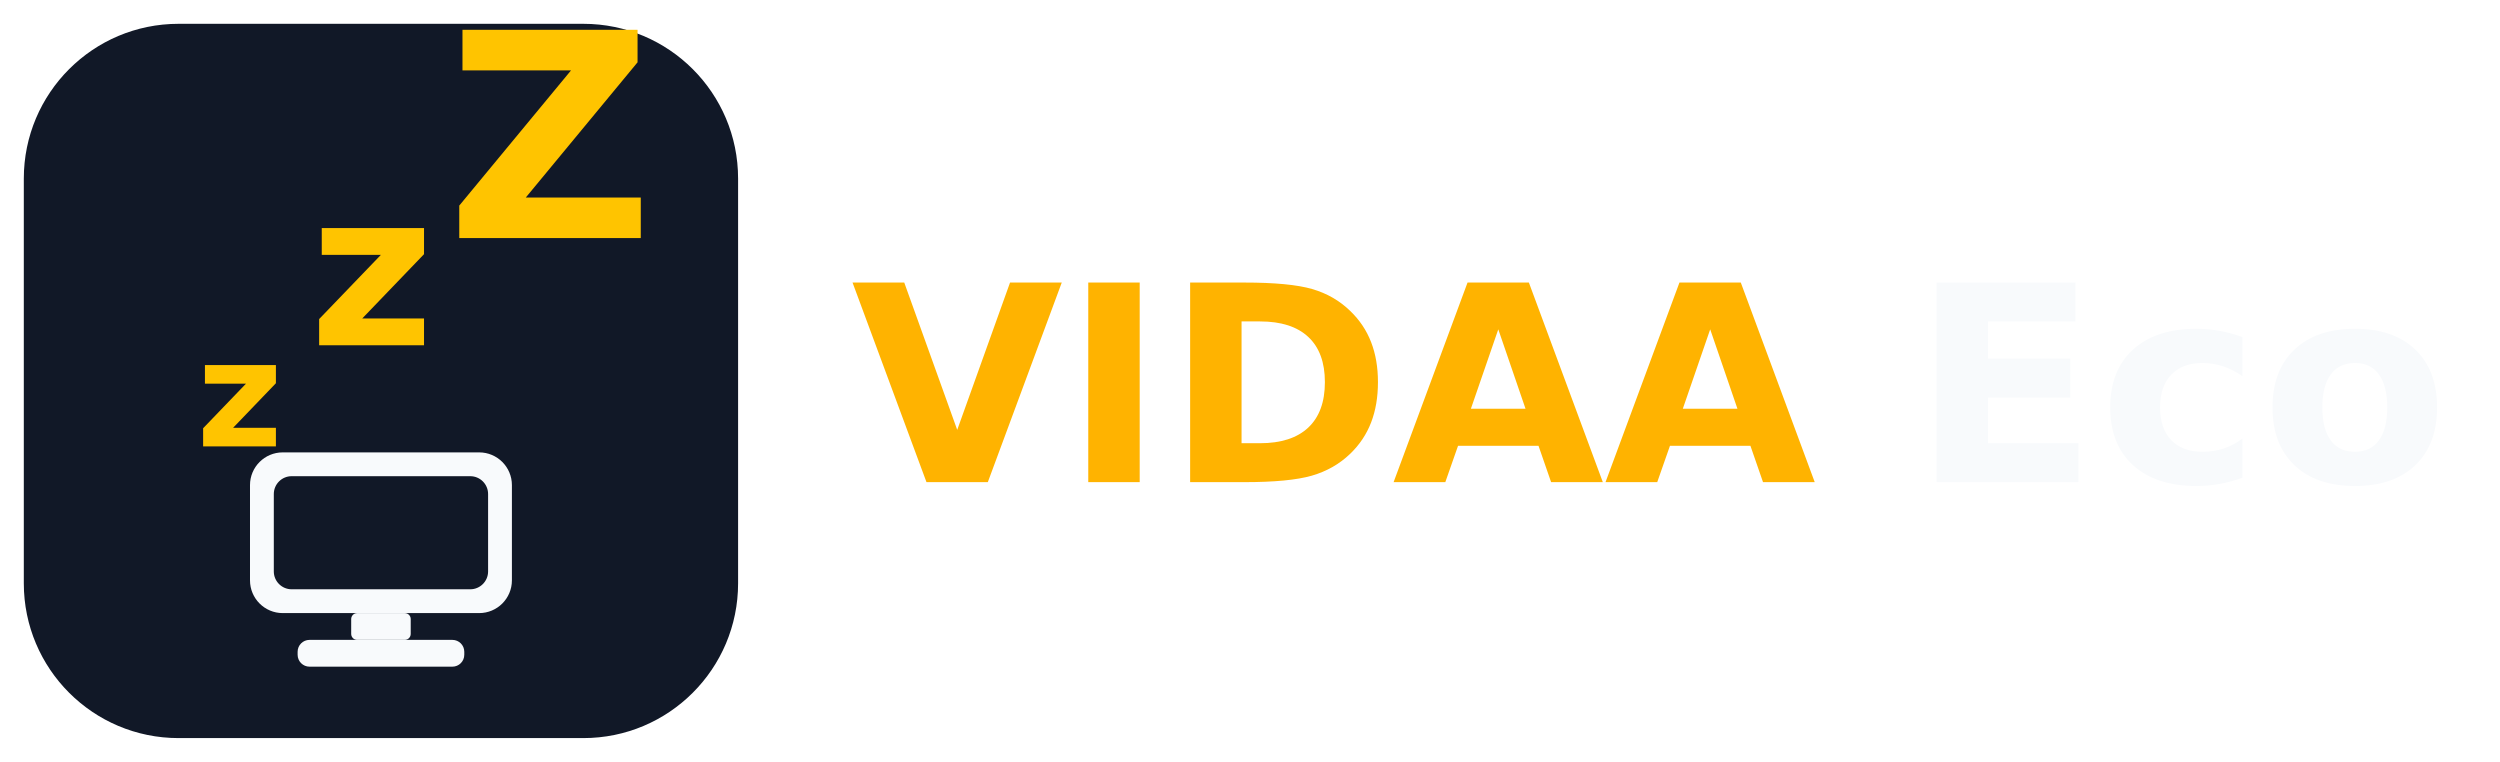
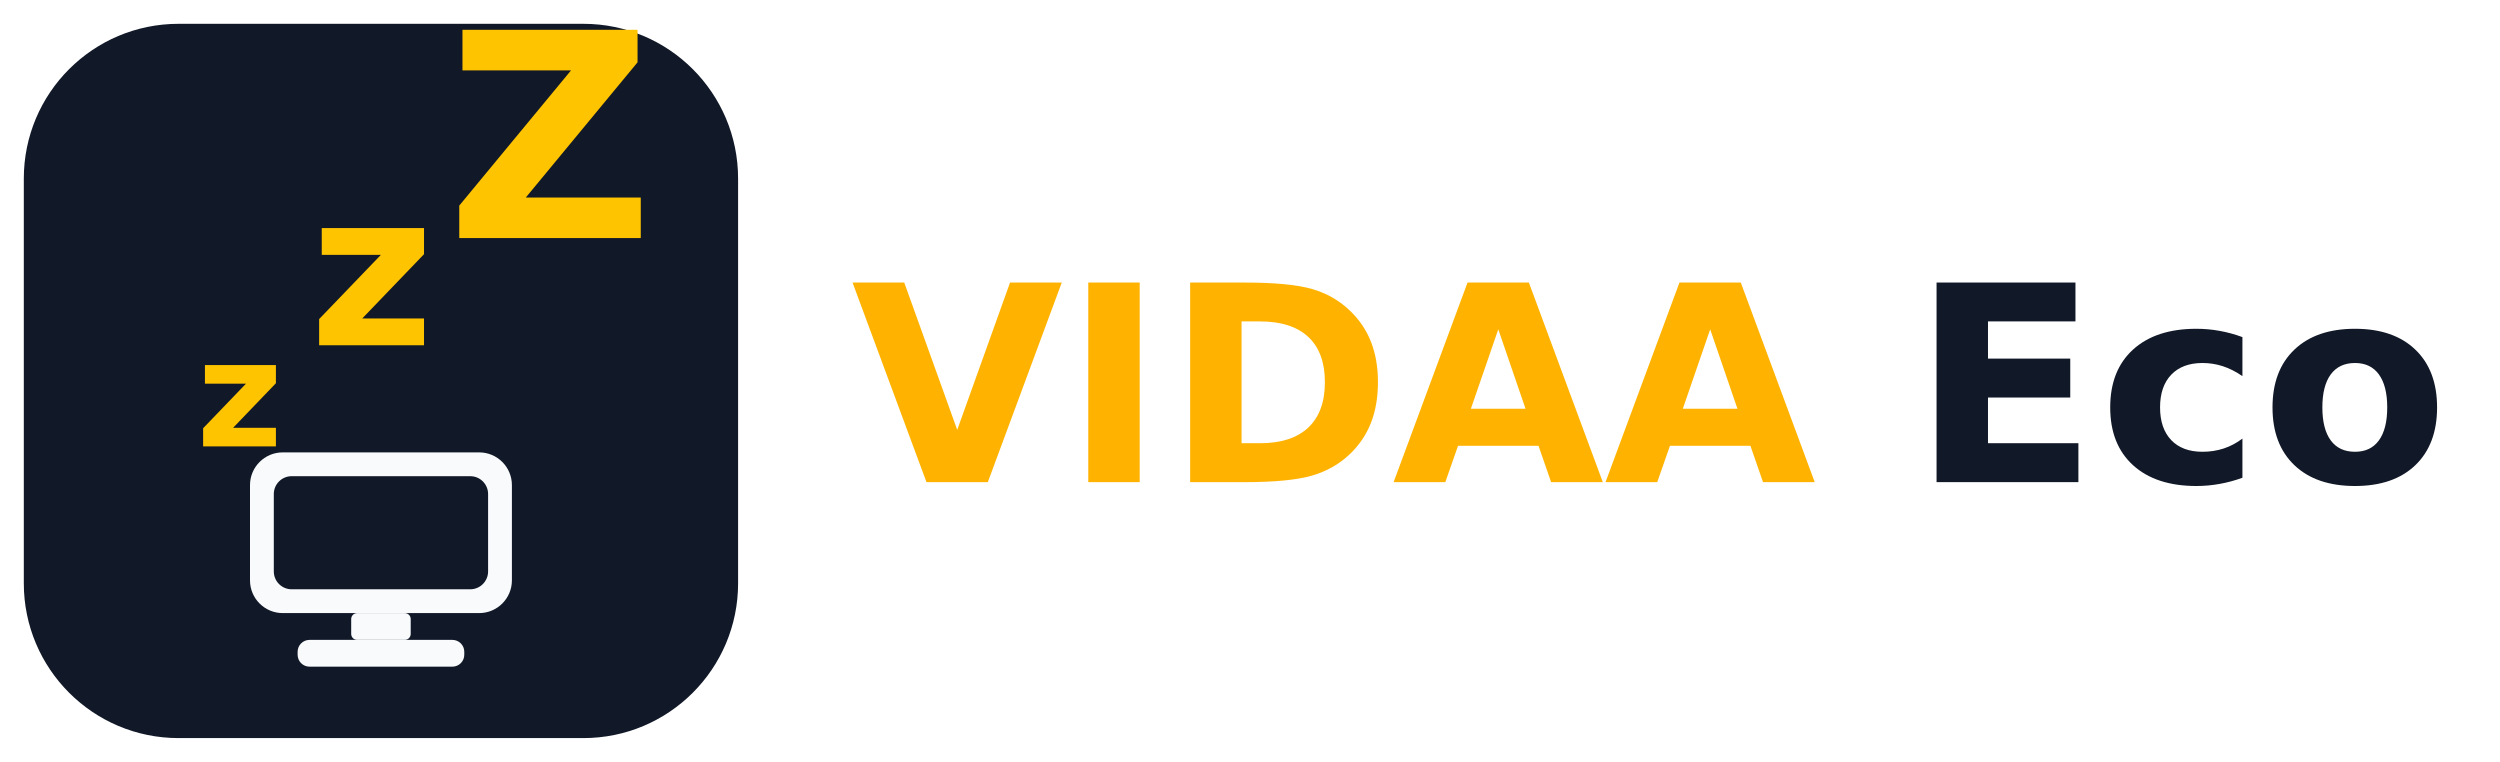
<svg xmlns="http://www.w3.org/2000/svg" viewBox="0 0 840 256">
  <rect x="8" y="8" width="240" height="240" rx="52" fill="#111827" />
  <rect x="84" y="152" width="88" height="54" rx="11" fill="#F8FAFC" />
  <rect x="92" y="160" width="72" height="38" rx="6" fill="#111827" />
  <rect x="118" y="206" width="20" height="9" rx="2" fill="#F8FAFC" />
  <rect x="100" y="215" width="56" height="9" rx="4" fill="#F8FAFC" />
  <g fill="#FFC400" font-family="DejaVu Sans, Arial, sans-serif" font-weight="800">
    <text x="66" y="150" font-size="50">z</text>
    <text x="104" y="116" font-size="72">z</text>
    <text x="150" y="80" font-size="96">Z</text>
  </g>
-   <text x="286" y="162" font-family="DejaVu Sans, Arial, sans-serif" font-weight="800" font-size="92" fill="#FFB300">VIDAA <tspan fill="#F8FAFC">Eco</tspan>
+   <text x="286" y="162" font-family="DejaVu Sans, Arial, sans-serif" font-weight="800" font-size="92" fill="#FFB300">VIDAA <tspan fill="#111827">Eco</tspan>
  </text>
</svg>
